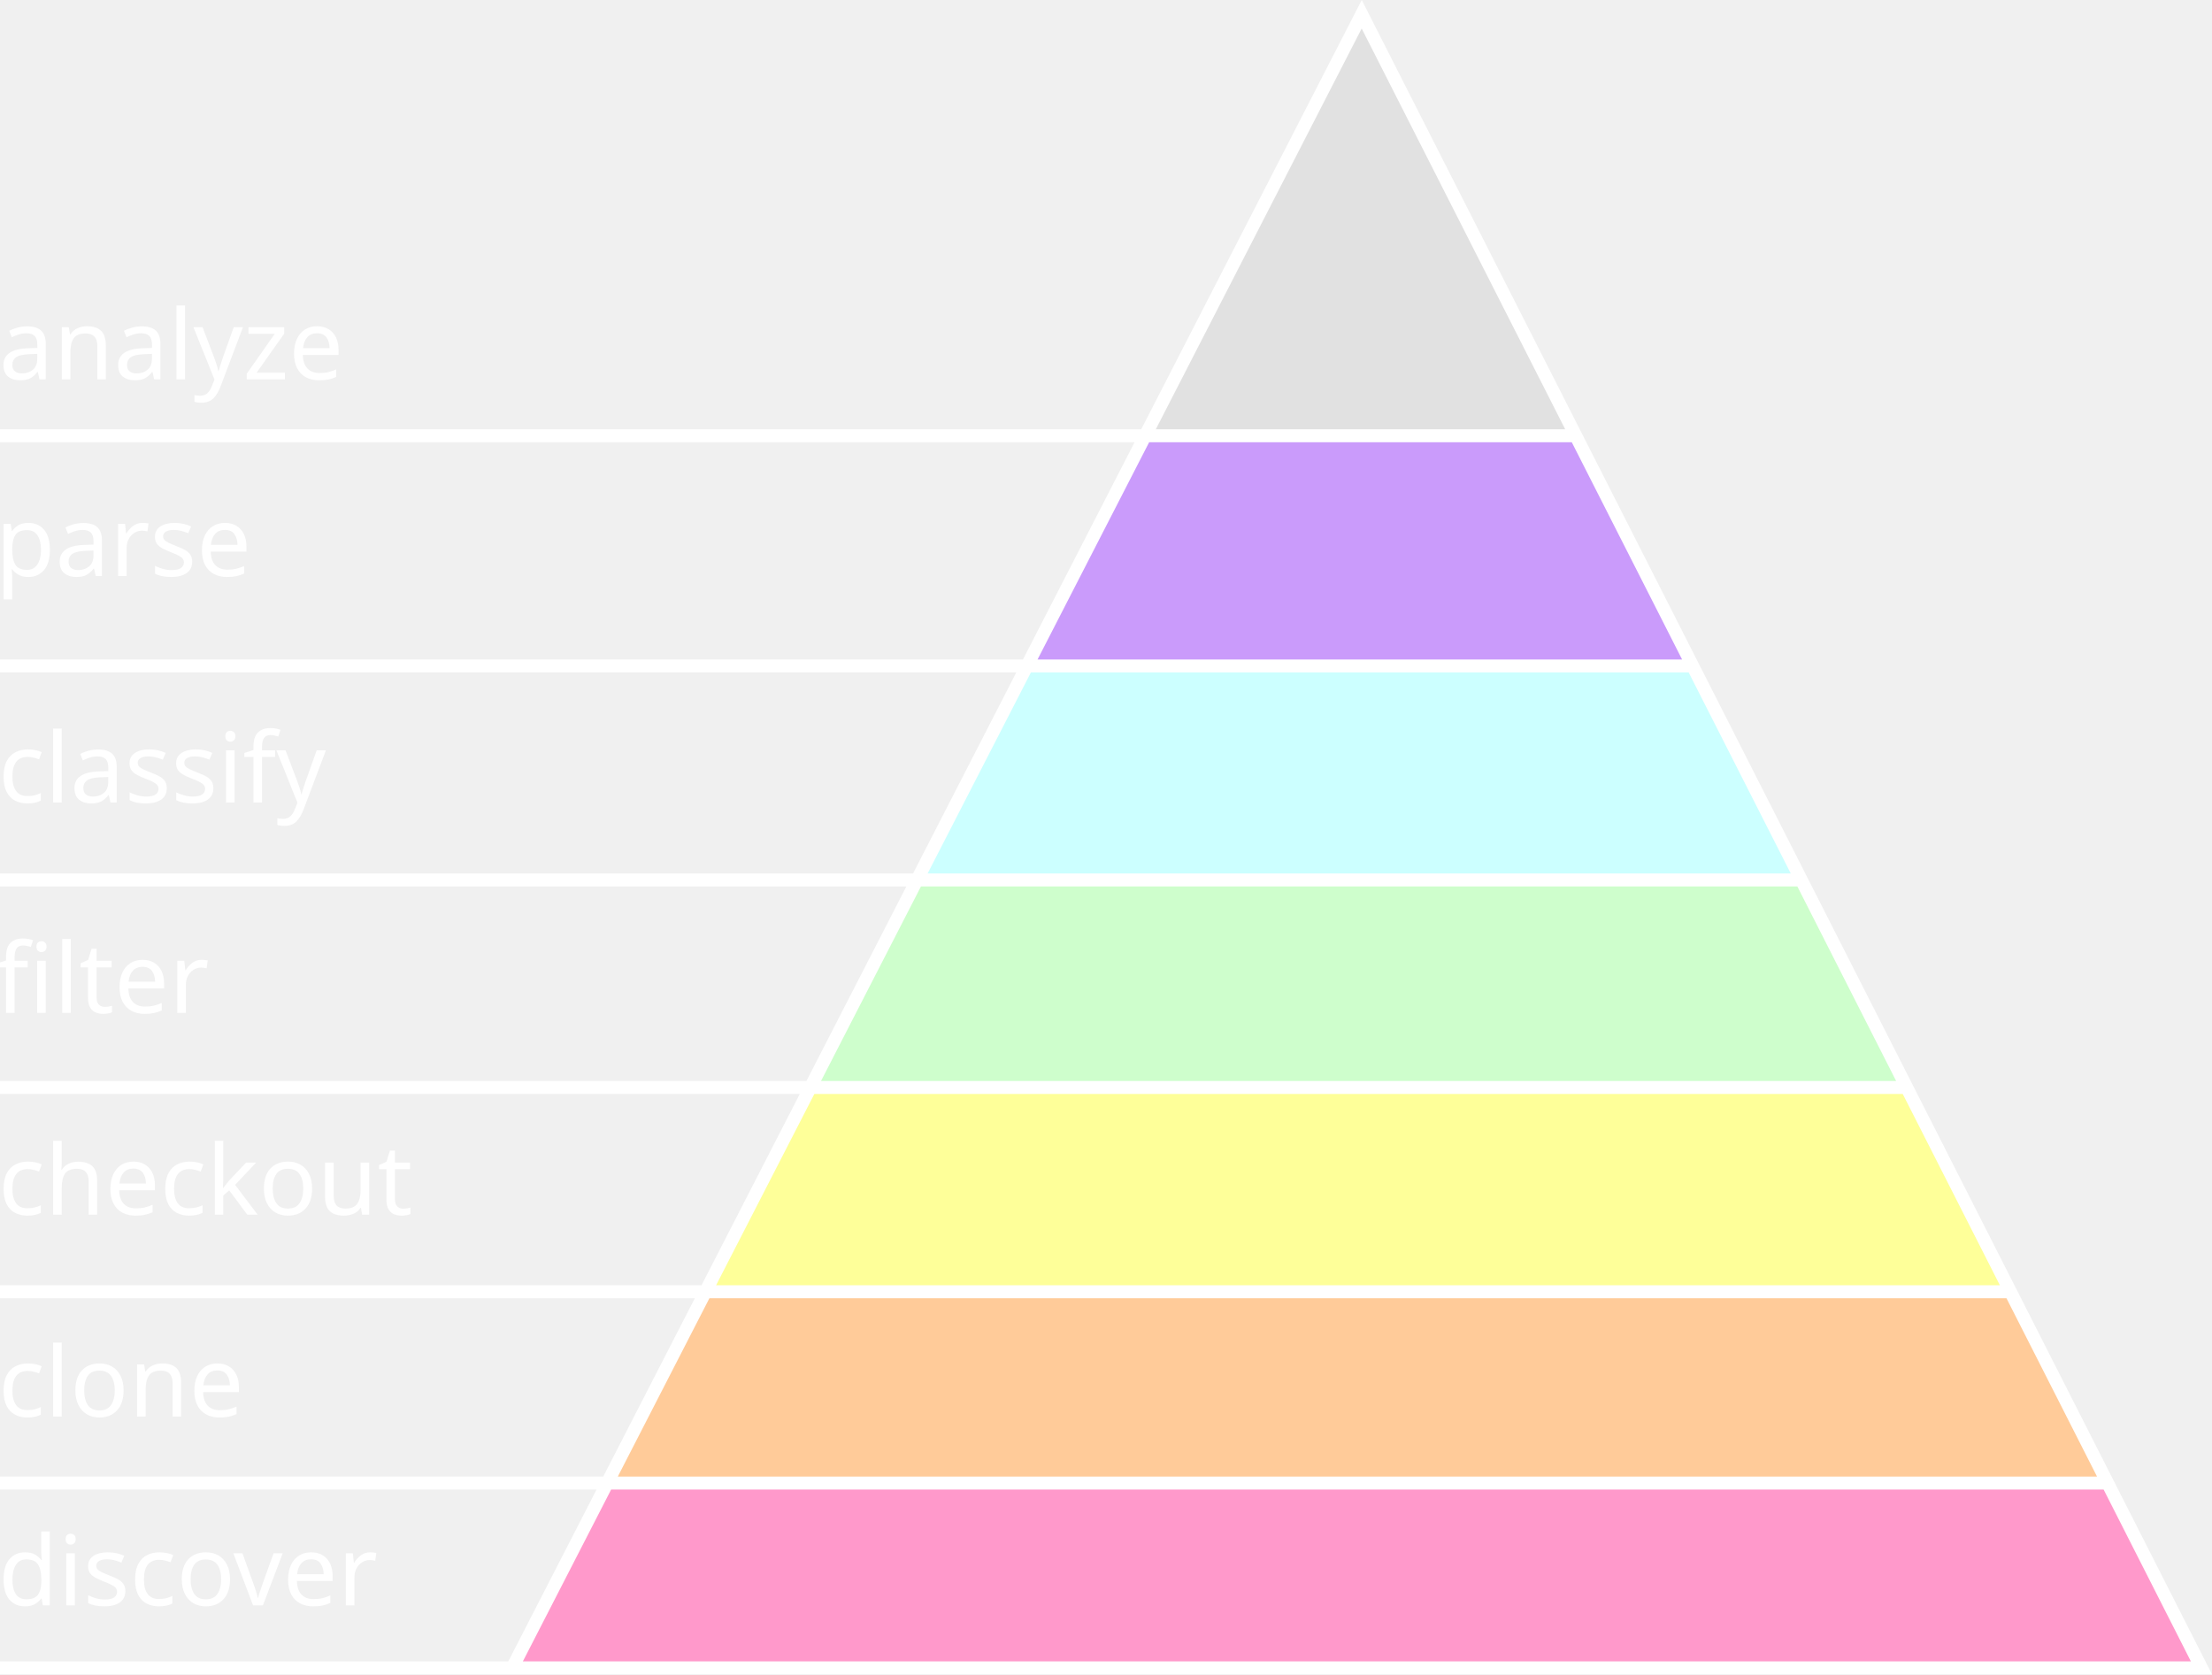
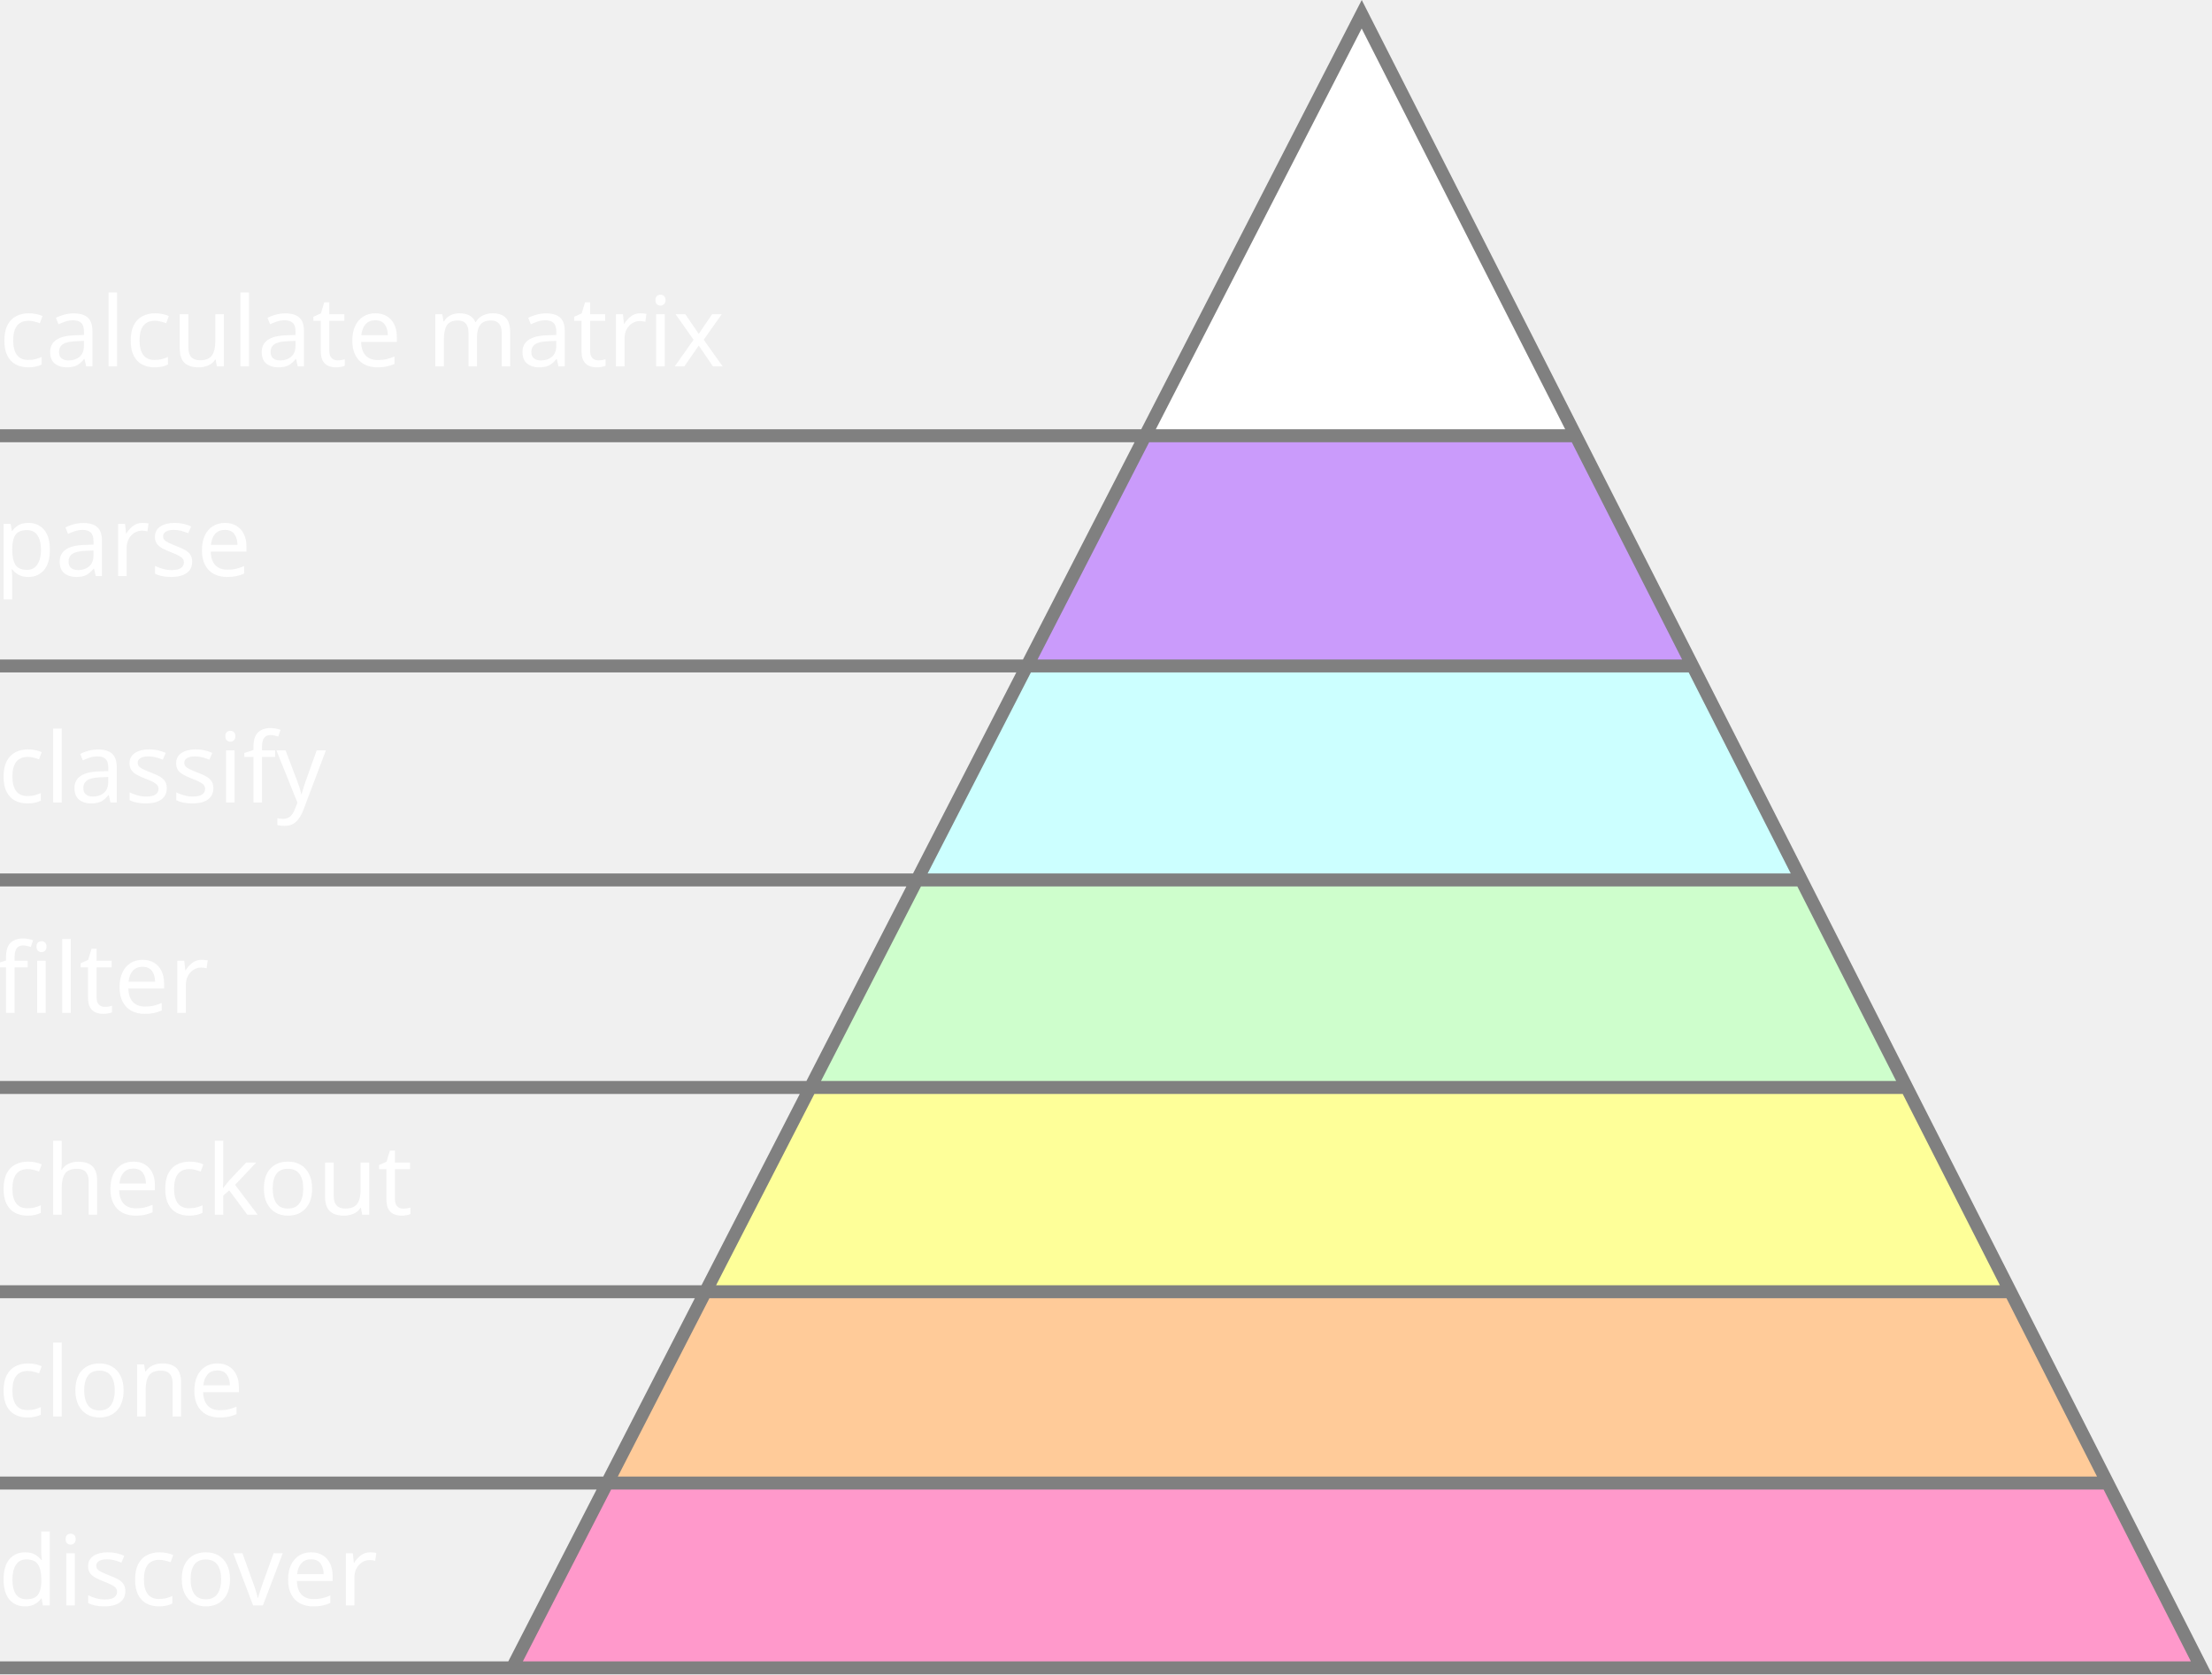
<svg xmlns="http://www.w3.org/2000/svg" version="1" width="682.259" height="516.397">
  <path d="M187 457.397h463l29 57H158" fill="#ff99cb" />
  <path d="M218 398.397h402l30 59H187" fill="#ffcb99" />
  <path d="M250 335.397h338l32 63H218" fill="#feff99" />
  <path d="M283 271.397h273l32 64H250" fill="#cefecc" />
  <path d="M317 205.397h205l34 66H283" fill="#cff" />
  <path d="M353 134.397h133l36 71H317" fill="#ca9bfb" />
-   <path d="M420 4.397l66 130H353" fill="#e1e1e1" />
-   <path d="M420 4.397l-262 510h521zm-420 130h486m-486 71h522m-522 66h556m-556 64h588m-588 63h620m-620 59h650m-650 57h158" fill="none" stroke="#fff" stroke-width="4" />
+   <path d="M420 4.397l66 130H353" fill="#ffffff" />
+   <path d="M420 4.397l-262 510h521zm-420 130h486m-486 71h522m-522 66h556m-556 64h588m-588 63h620m-620 59h650m-650 57h158" fill="none" stroke="#808080" stroke-width="4" />
  <text style="line-height:125%;-inkscape-font-specification:Ubuntu" x="-.545" y="436.889" font-weight="400" font-size="12.5" font-family="Ubuntu" letter-spacing="0" word-spacing="0" fill="#fff">
    <tspan x="-.545" y="436.889" font-size="30">clone</tspan>
  </text>
  <text y="495.142" x="-.545" style="line-height:125%;-inkscape-font-specification:Ubuntu" font-weight="400" font-size="12.5" font-family="Ubuntu" letter-spacing="0" word-spacing="0" fill="#fff">
    <tspan y="495.142" x="-.545" font-size="30">discover</tspan>
  </text>
  <text y="247.505" x="-.545" style="line-height:125%;-inkscape-font-specification:Ubuntu" font-weight="400" font-size="12.5" font-family="Ubuntu" letter-spacing="0" word-spacing="0" fill="#fff">
    <tspan y="247.505" x="-.545" font-size="30">classify</tspan>
  </text>
  <text style="line-height:125%;-inkscape-font-specification:Ubuntu" x="-.545" y="374.636" font-weight="400" font-size="12.5" font-family="Ubuntu" letter-spacing="0" word-spacing="0" fill="#fff">
    <tspan x="-.545" y="374.636" font-size="30">checkout</tspan>
  </text>
  <text style="line-height:125%;-inkscape-font-specification:Ubuntu" x="-1.415" y="312.398" font-weight="400" font-size="12.5" font-family="Ubuntu" letter-spacing="0" word-spacing="0" fill="#fff">
    <tspan x="-1.415" y="312.398" font-size="30">filter</tspan>
  </text>
  <text style="line-height:125%;-inkscape-font-specification:Ubuntu" x="-1.415" y="177.652" font-weight="400" font-size="12.5" font-family="Ubuntu" letter-spacing="0" word-spacing="0" fill="#fff">
    <tspan x="-1.415" y="177.652" font-size="30">parse</tspan>
  </text>
  <text y="116.999" x="-.305" style="line-height:125%;-inkscape-font-specification:Ubuntu" font-weight="400" font-size="12.5" font-family="Ubuntu" letter-spacing="0" word-spacing="0" fill="#fff">
-     <tspan y="116.999" x="-.305" font-size="30">analyze</tspan>
+     <tspan y="113.000" x="-.305" font-size="30">calculate matrix</tspan>
  </text>
</svg>
